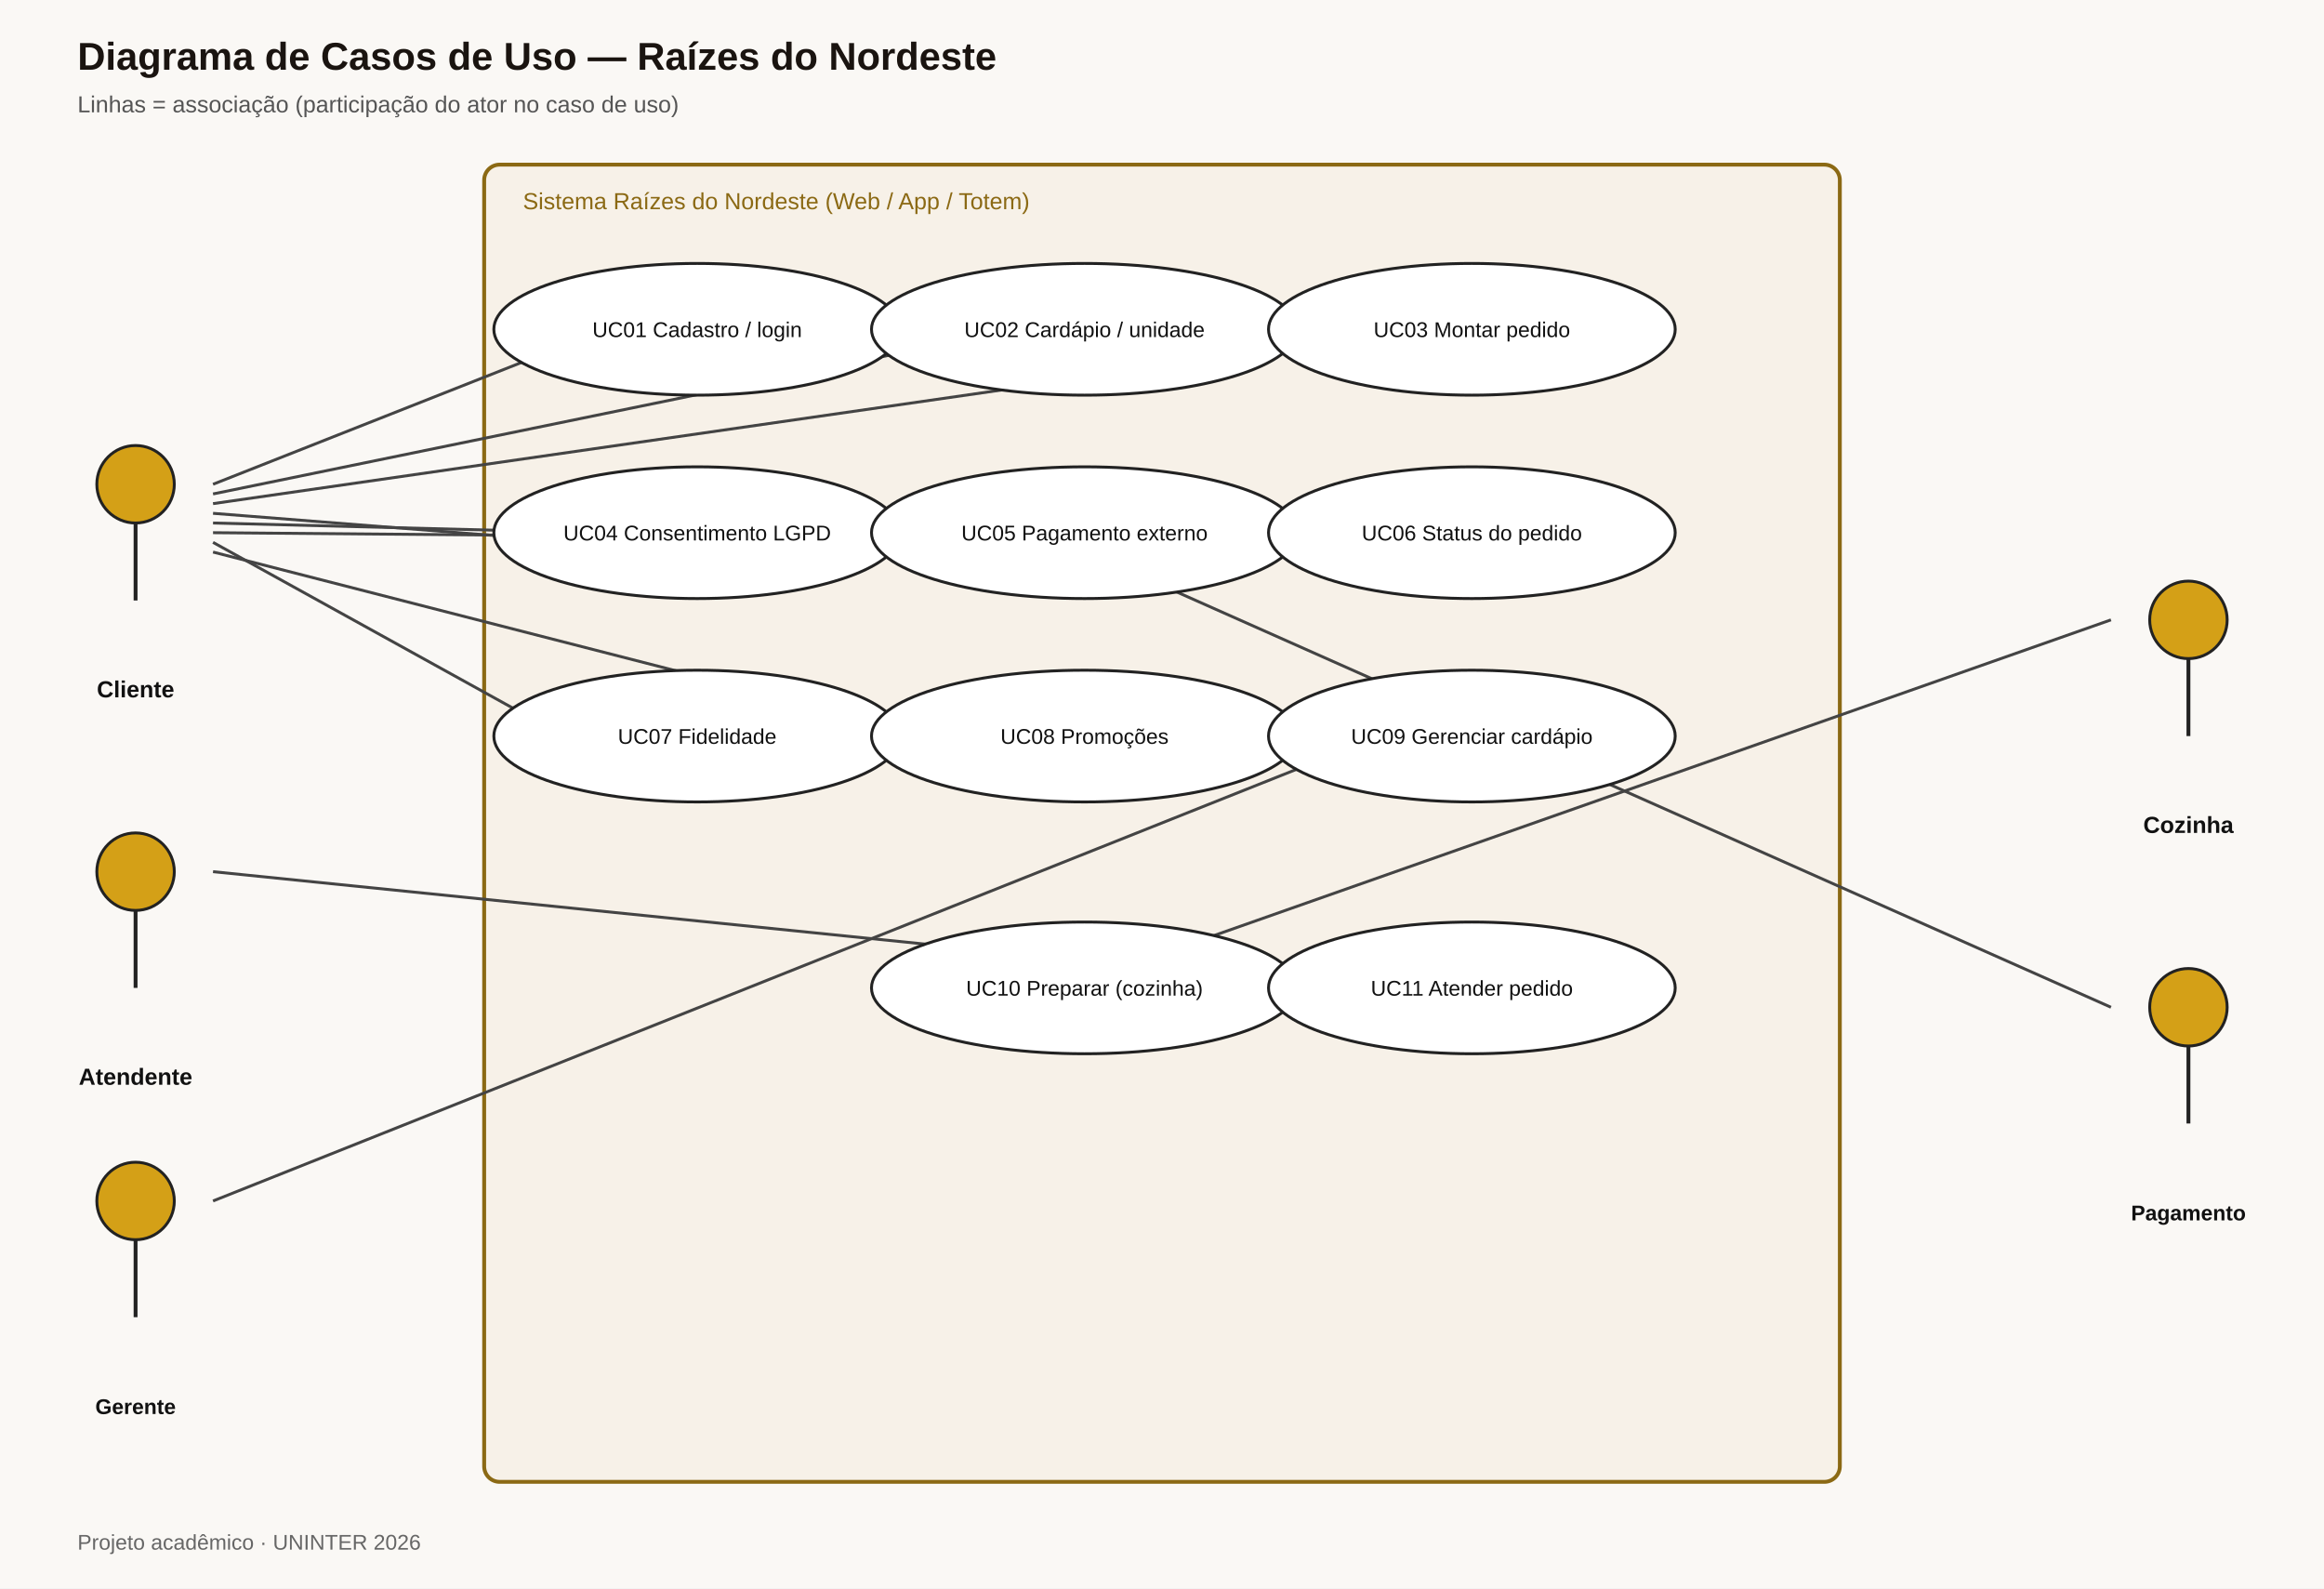
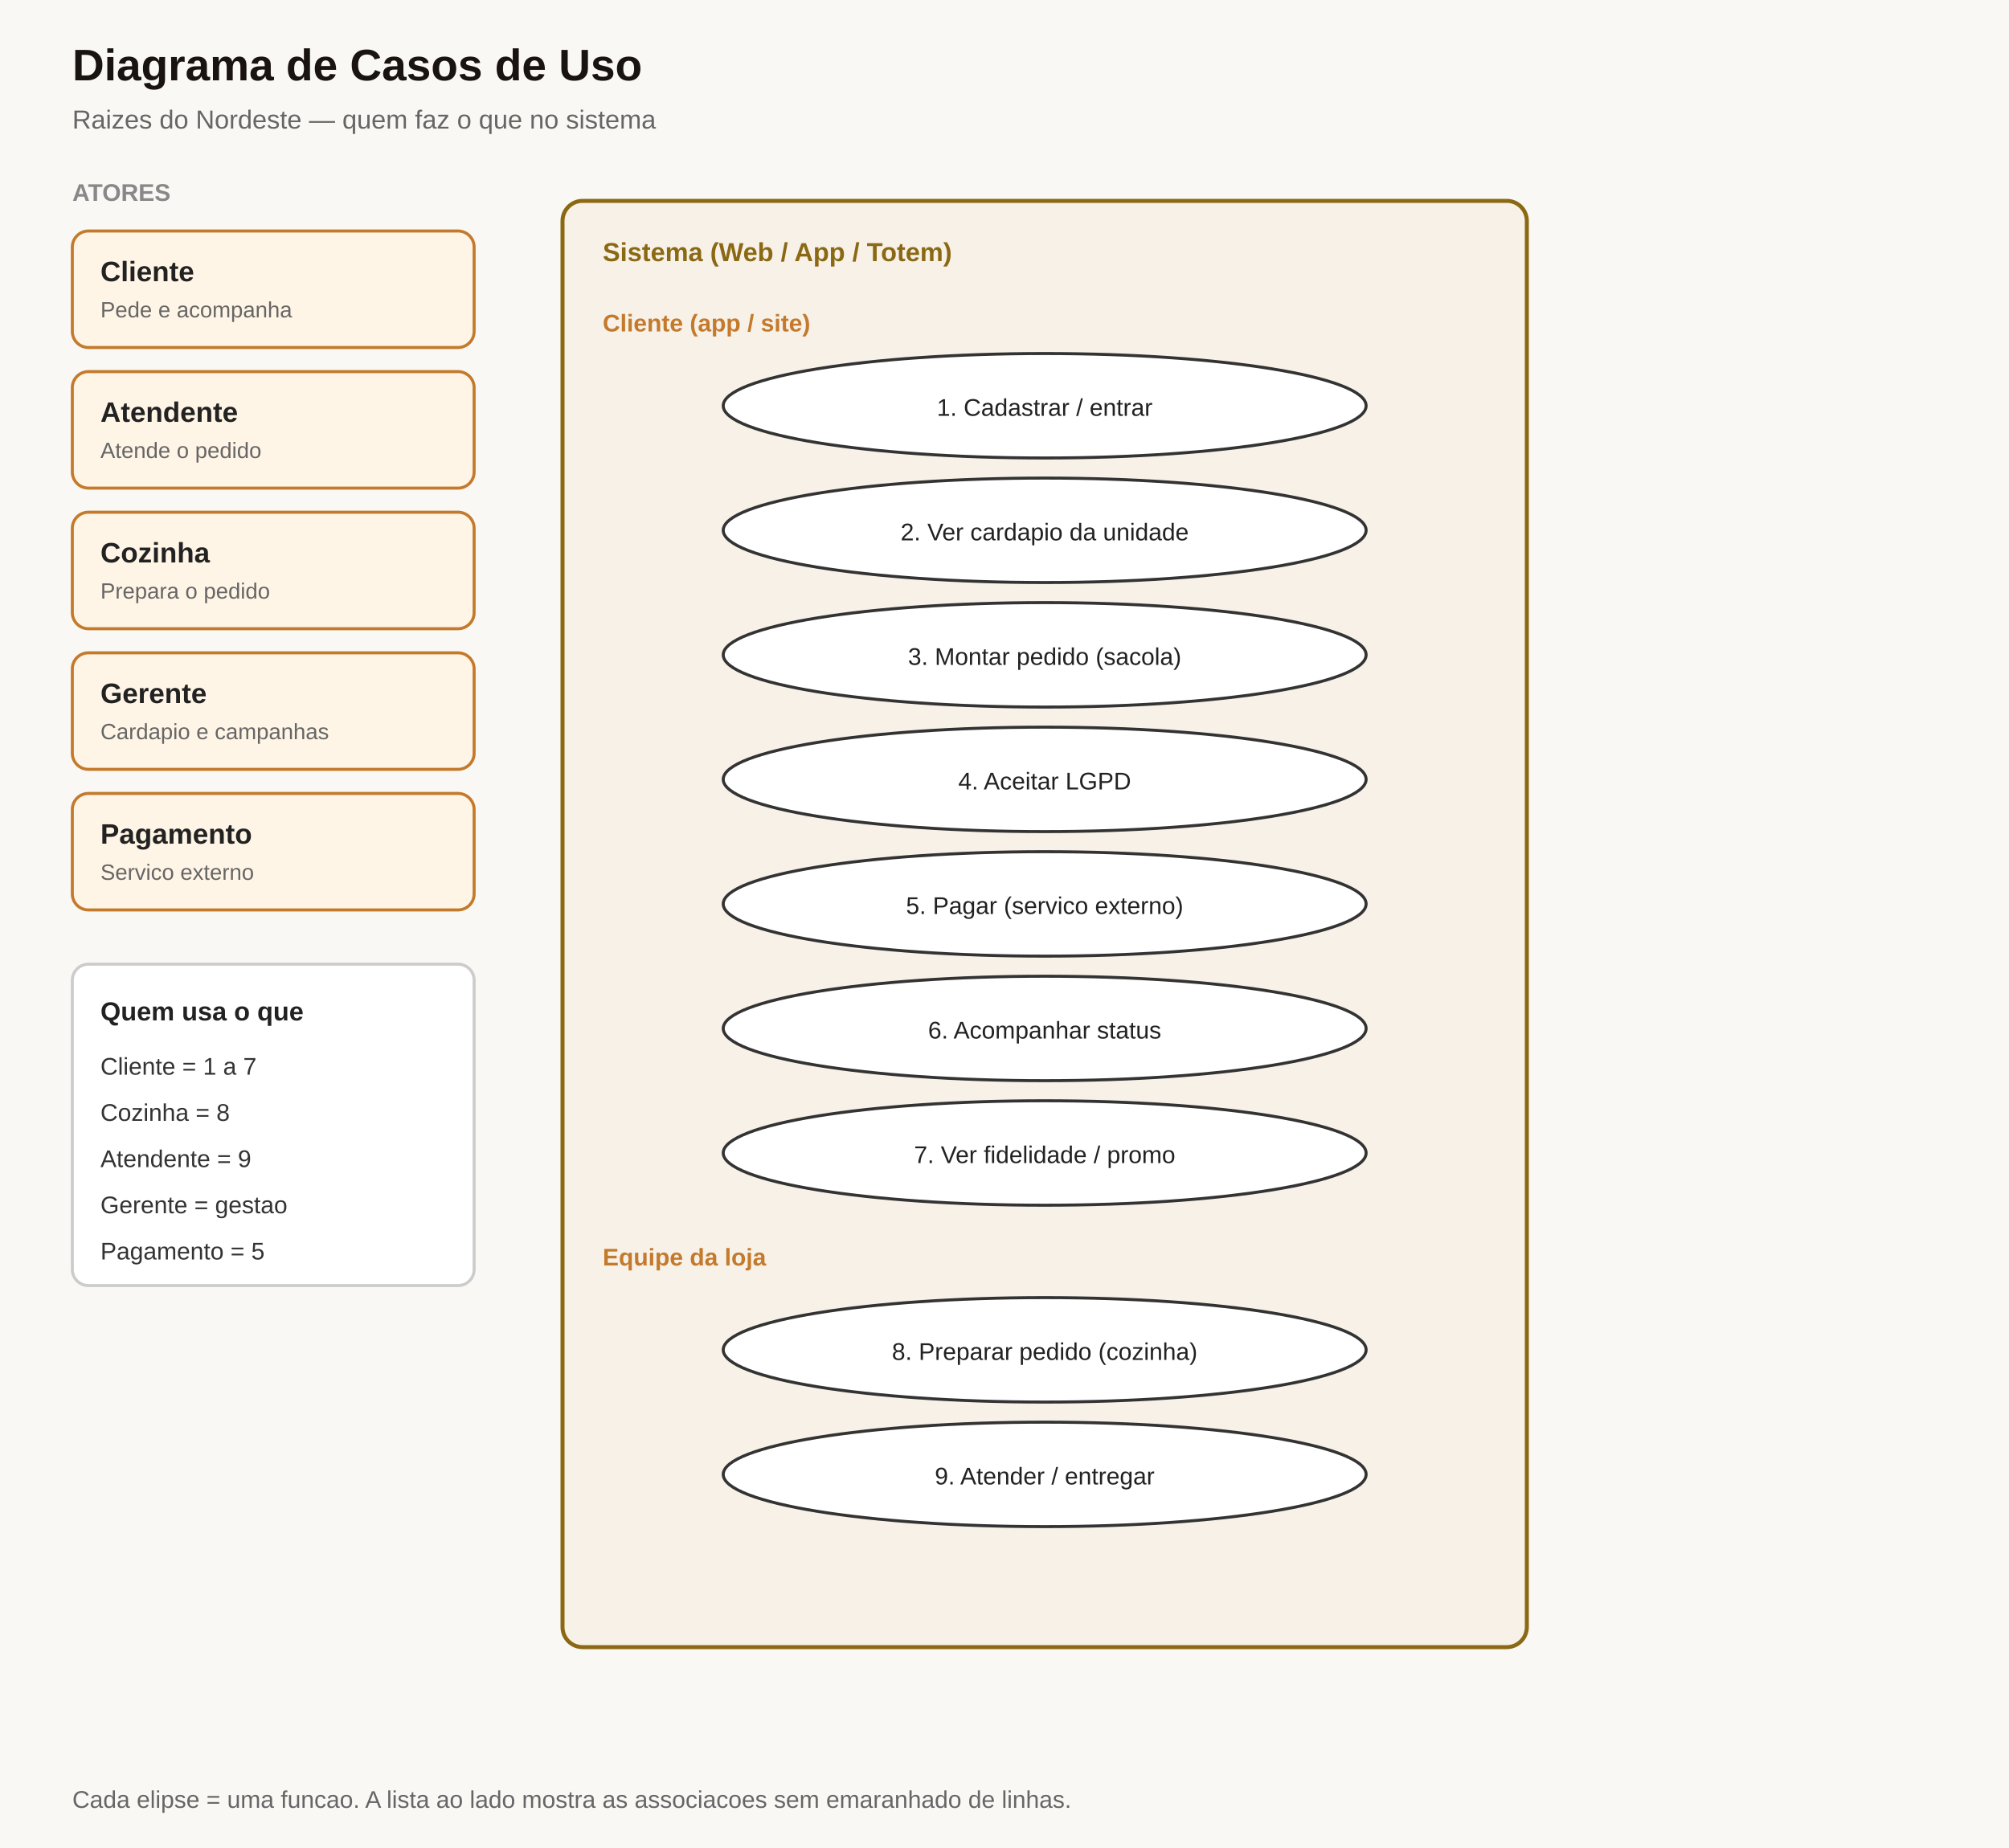
- <svg xmlns="http://www.w3.org/2000/svg" width="1200" height="820" viewBox="0 0 1200 820">
-   <rect width="1200" height="820" fill="#faf8f5" />
-   <text x="40" y="36" font-family="Arial,sans-serif" font-size="20" font-weight="bold" fill="#1a1410">Diagrama de Casos de Uso — Raízes do Nordeste</text>
-   <text x="40" y="58" font-family="Arial,sans-serif" font-size="12" fill="#555">Linhas = associação (participação do ator no caso de uso)</text>
-   <rect x="250" y="85" width="700" height="680" rx="8" fill="#f7f1e8" stroke="#8b6914" stroke-width="2" />
-   <text x="270" y="108" font-family="Arial,sans-serif" font-size="12" fill="#8b6914">Sistema Raízes do Nordeste (Web / App / Totem)</text>
-   <g stroke="#444" stroke-width="1.5" fill="none">
-     <line x1="110" y1="250" x2="300" y2="175" />
-     <line x1="110" y1="255" x2="500" y2="175" />
-     <line x1="110" y1="260" x2="700" y2="175" />
-     <line x1="110" y1="265" x2="300" y2="280" />
-     <line x1="110" y1="270" x2="500" y2="280" />
-     <line x1="110" y1="275" x2="700" y2="280" />
-     <line x1="110" y1="280" x2="300" y2="385" />
-     <line x1="110" y1="285" x2="500" y2="385" />
-     <line x1="110" y1="450" x2="700" y2="510" />
-     <line x1="110" y1="620" x2="700" y2="385" />
-     <line x1="1090" y1="320" x2="550" y2="510" />
-     <line x1="1090" y1="520" x2="550" y2="280" />
-   </g>
-   <g font-family="Arial,sans-serif" text-anchor="middle">
-     <circle cx="70" cy="250" r="20" fill="#d4a017" stroke="#222" stroke-width="1.5" />
-     <line x1="70" y1="270" x2="70" y2="310" stroke="#222" stroke-width="2" />
-     <text x="70" y="360" font-size="12" font-weight="bold" fill="#111">Cliente</text>
-     <circle cx="70" cy="450" r="20" fill="#d4a017" stroke="#222" stroke-width="1.5" />
-     <line x1="70" y1="470" x2="70" y2="510" stroke="#222" stroke-width="2" />
-     <text x="70" y="560" font-size="12" font-weight="bold" fill="#111">Atendente</text>
-     <circle cx="70" cy="620" r="20" fill="#d4a017" stroke="#222" stroke-width="1.5" />
-     <line x1="70" y1="640" x2="70" y2="680" stroke="#222" stroke-width="2" />
-     <text x="70" y="730" font-size="11" font-weight="bold" fill="#111">Gerente</text>
-     <circle cx="1130" cy="320" r="20" fill="#d4a017" stroke="#222" stroke-width="1.5" />
-     <line x1="1130" y1="340" x2="1130" y2="380" stroke="#222" stroke-width="2" />
-     <text x="1130" y="430" font-size="12" font-weight="bold" fill="#111">Cozinha</text>
-     <circle cx="1130" cy="520" r="20" fill="#d4a017" stroke="#222" stroke-width="1.5" />
-     <line x1="1130" y1="540" x2="1130" y2="580" stroke="#222" stroke-width="2" />
-     <text x="1130" y="630" font-size="11" font-weight="bold" fill="#111">Pagamento</text>
-   </g>
-   <g font-family="Arial,sans-serif" font-size="11" text-anchor="middle" fill="#111">
-     <ellipse cx="360" cy="170" rx="105" ry="34" fill="#fff" stroke="#222" stroke-width="1.5" />
-     <text x="360" y="174">UC01 Cadastro / login</text>
-     <ellipse cx="560" cy="170" rx="110" ry="34" fill="#fff" stroke="#222" stroke-width="1.5" />
-     <text x="560" y="174">UC02 Cardápio / unidade</text>
-     <ellipse cx="760" cy="170" rx="105" ry="34" fill="#fff" stroke="#222" stroke-width="1.5" />
-     <text x="760" y="174">UC03 Montar pedido</text>
-     <ellipse cx="360" cy="275" rx="105" ry="34" fill="#fff" stroke="#222" stroke-width="1.5" />
-     <text x="360" y="279">UC04 Consentimento LGPD</text>
-     <ellipse cx="560" cy="275" rx="110" ry="34" fill="#fff" stroke="#222" stroke-width="1.5" />
-     <text x="560" y="279">UC05 Pagamento externo</text>
-     <ellipse cx="760" cy="275" rx="105" ry="34" fill="#fff" stroke="#222" stroke-width="1.5" />
-     <text x="760" y="279">UC06 Status do pedido</text>
-     <ellipse cx="360" cy="380" rx="105" ry="34" fill="#fff" stroke="#222" stroke-width="1.5" />
-     <text x="360" y="384">UC07 Fidelidade</text>
-     <ellipse cx="560" cy="380" rx="110" ry="34" fill="#fff" stroke="#222" stroke-width="1.5" />
-     <text x="560" y="384">UC08 Promoções</text>
-     <ellipse cx="760" cy="380" rx="105" ry="34" fill="#fff" stroke="#222" stroke-width="1.5" />
-     <text x="760" y="384">UC09 Gerenciar cardápio</text>
-     <ellipse cx="560" cy="510" rx="110" ry="34" fill="#fff" stroke="#222" stroke-width="1.5" />
-     <text x="560" y="514">UC10 Preparar (cozinha)</text>
-     <ellipse cx="760" cy="510" rx="105" ry="34" fill="#fff" stroke="#222" stroke-width="1.5" />
-     <text x="760" y="514">UC11 Atender pedido</text>
-   </g>
-   <text x="40" y="800" font-family="Arial,sans-serif" font-size="11" fill="#666">Projeto acadêmico · UNINTER 2026</text>
+ <svg xmlns="http://www.w3.org/2000/svg" width="1000" height="920" viewBox="0 0 1000 920">
+   <rect width="1000" height="920" fill="#faf8f5" />
+   <text x="36" y="40" font-family="Arial,sans-serif" font-size="22" font-weight="bold" fill="#1a1410">Diagrama de Casos de Uso</text>
+   <text x="36" y="64" font-family="Arial,sans-serif" font-size="13" fill="#666">Raizes do Nordeste — quem faz o que no sistema</text>
+   <text x="36" y="100" font-family="Arial,sans-serif" font-size="12" font-weight="bold" fill="#888">ATORES</text>
+   <rect x="36" y="115" width="200" height="58" rx="8" fill="#fff5e6" stroke="#c47a2c" stroke-width="1.5" />
+   <text x="50" y="140" font-family="Arial,sans-serif" font-size="14" font-weight="bold" fill="#222">Cliente</text>
+   <text x="50" y="158" font-family="Arial,sans-serif" font-size="11" fill="#666">Pede e acompanha</text>
+   <rect x="36" y="185" width="200" height="58" rx="8" fill="#fff5e6" stroke="#c47a2c" stroke-width="1.5" />
+   <text x="50" y="210" font-family="Arial,sans-serif" font-size="14" font-weight="bold" fill="#222">Atendente</text>
+   <text x="50" y="228" font-family="Arial,sans-serif" font-size="11" fill="#666">Atende o pedido</text>
+   <rect x="36" y="255" width="200" height="58" rx="8" fill="#fff5e6" stroke="#c47a2c" stroke-width="1.5" />
+   <text x="50" y="280" font-family="Arial,sans-serif" font-size="14" font-weight="bold" fill="#222">Cozinha</text>
+   <text x="50" y="298" font-family="Arial,sans-serif" font-size="11" fill="#666">Prepara o pedido</text>
+   <rect x="36" y="325" width="200" height="58" rx="8" fill="#fff5e6" stroke="#c47a2c" stroke-width="1.5" />
+   <text x="50" y="350" font-family="Arial,sans-serif" font-size="14" font-weight="bold" fill="#222">Gerente</text>
+   <text x="50" y="368" font-family="Arial,sans-serif" font-size="11" fill="#666">Cardapio e campanhas</text>
+   <rect x="36" y="395" width="200" height="58" rx="8" fill="#fff5e6" stroke="#c47a2c" stroke-width="1.5" />
+   <text x="50" y="420" font-family="Arial,sans-serif" font-size="14" font-weight="bold" fill="#222">Pagamento</text>
+   <text x="50" y="438" font-family="Arial,sans-serif" font-size="11" fill="#666">Servico externo</text>
+   <rect x="36" y="480" width="200" height="160" rx="8" fill="#fff" stroke="#ccc" stroke-width="1.5" />
+   <text x="50" y="508" font-family="Arial,sans-serif" font-size="13" font-weight="bold" fill="#222">Quem usa o que</text>
+   <text x="50" y="535" font-family="Arial,sans-serif" font-size="12" fill="#333">Cliente = 1 a 7</text>
+   <text x="50" y="558" font-family="Arial,sans-serif" font-size="12" fill="#333">Cozinha = 8</text>
+   <text x="50" y="581" font-family="Arial,sans-serif" font-size="12" fill="#333">Atendente = 9</text>
+   <text x="50" y="604" font-family="Arial,sans-serif" font-size="12" fill="#333">Gerente = gestao</text>
+   <text x="50" y="627" font-family="Arial,sans-serif" font-size="12" fill="#333">Pagamento = 5</text>
+   <rect x="280" y="100" width="480" height="720" rx="10" fill="#f7f1e8" stroke="#8b6914" stroke-width="2" />
+   <text x="300" y="130" font-family="Arial,sans-serif" font-size="13" font-weight="bold" fill="#8b6914">Sistema (Web / App / Totem)</text>
+   <text x="300" y="165" font-family="Arial,sans-serif" font-size="12" font-weight="bold" fill="#c47a2c">Cliente (app / site)</text>
+   <ellipse cx="520" cy="202" rx="160" ry="26" fill="#fff" stroke="#333" stroke-width="1.5" />
+   <text x="520" y="207" text-anchor="middle" font-family="Arial,sans-serif" font-size="12" fill="#222">1. Cadastrar / entrar</text>
+   <ellipse cx="520" cy="264" rx="160" ry="26" fill="#fff" stroke="#333" stroke-width="1.5" />
+   <text x="520" y="269" text-anchor="middle" font-family="Arial,sans-serif" font-size="12" fill="#222">2. Ver cardapio da unidade</text>
+   <ellipse cx="520" cy="326" rx="160" ry="26" fill="#fff" stroke="#333" stroke-width="1.5" />
+   <text x="520" y="331" text-anchor="middle" font-family="Arial,sans-serif" font-size="12" fill="#222">3. Montar pedido (sacola)</text>
+   <ellipse cx="520" cy="388" rx="160" ry="26" fill="#fff" stroke="#333" stroke-width="1.5" />
+   <text x="520" y="393" text-anchor="middle" font-family="Arial,sans-serif" font-size="12" fill="#222">4. Aceitar LGPD</text>
+   <ellipse cx="520" cy="450" rx="160" ry="26" fill="#fff" stroke="#333" stroke-width="1.5" />
+   <text x="520" y="455" text-anchor="middle" font-family="Arial,sans-serif" font-size="12" fill="#222">5. Pagar (servico externo)</text>
+   <ellipse cx="520" cy="512" rx="160" ry="26" fill="#fff" stroke="#333" stroke-width="1.5" />
+   <text x="520" y="517" text-anchor="middle" font-family="Arial,sans-serif" font-size="12" fill="#222">6. Acompanhar status</text>
+   <ellipse cx="520" cy="574" rx="160" ry="26" fill="#fff" stroke="#333" stroke-width="1.5" />
+   <text x="520" y="579" text-anchor="middle" font-family="Arial,sans-serif" font-size="12" fill="#222">7. Ver fidelidade / promo</text>
+   <text x="300" y="630" font-family="Arial,sans-serif" font-size="12" font-weight="bold" fill="#c47a2c">Equipe da loja</text>
+   <ellipse cx="520" cy="672" rx="160" ry="26" fill="#fff" stroke="#333" stroke-width="1.5" />
+   <text x="520" y="677" text-anchor="middle" font-family="Arial,sans-serif" font-size="12" fill="#222">8. Preparar pedido (cozinha)</text>
+   <ellipse cx="520" cy="734" rx="160" ry="26" fill="#fff" stroke="#333" stroke-width="1.5" />
+   <text x="520" y="739" text-anchor="middle" font-family="Arial,sans-serif" font-size="12" fill="#222">9. Atender / entregar</text>
+   <text x="36" y="900" font-family="Arial,sans-serif" font-size="12" fill="#666">Cada elipse = uma funcao. A lista ao lado mostra as associacoes sem emaranhado de linhas.</text>
</svg>
